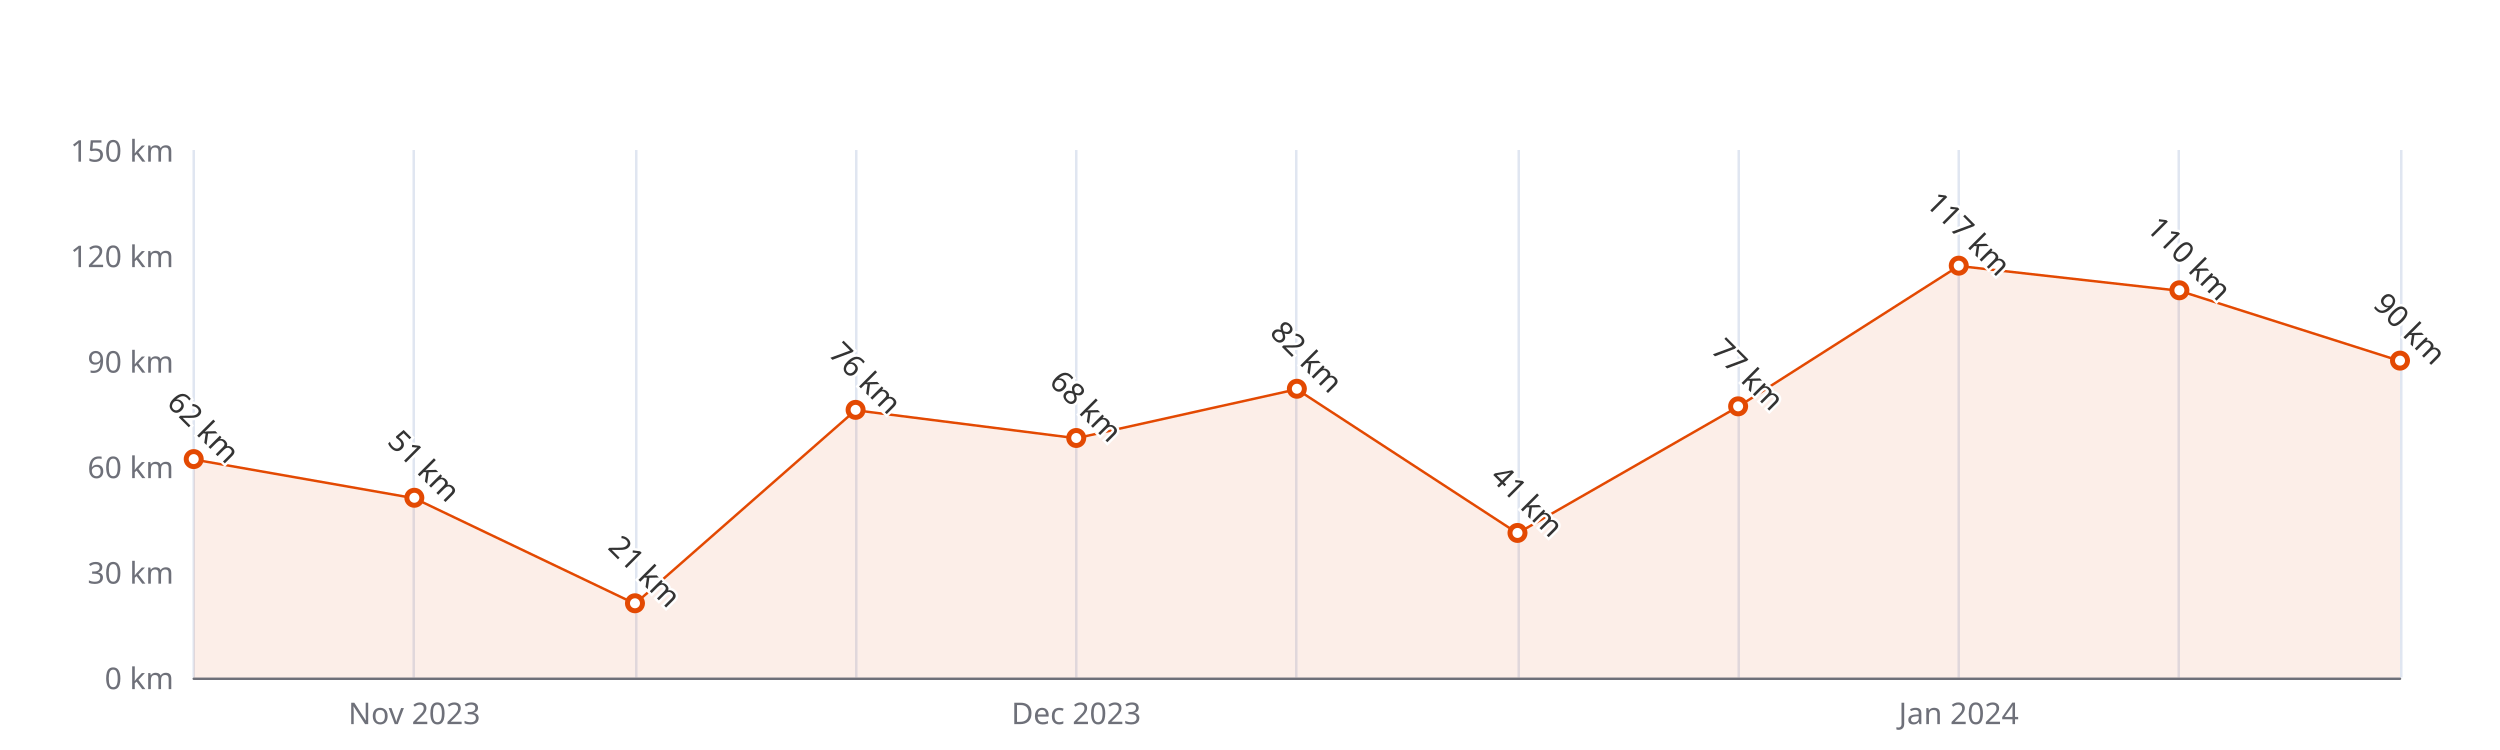
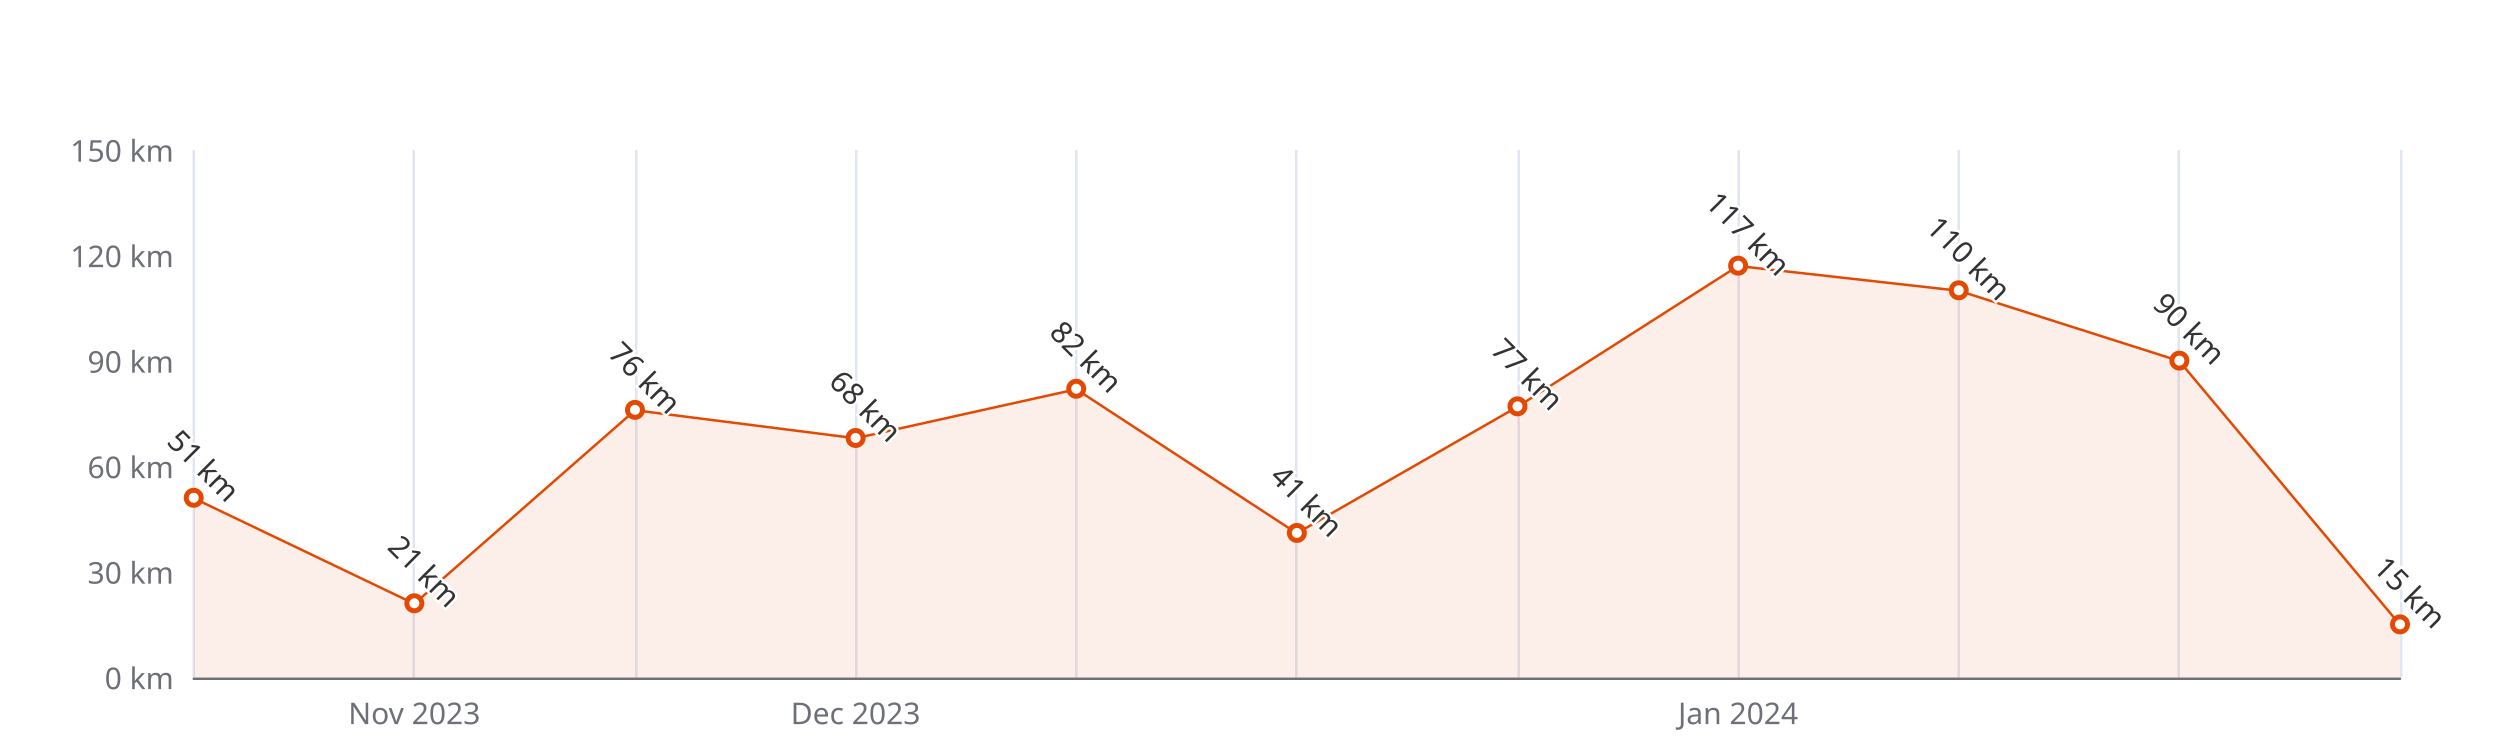
<svg xmlns="http://www.w3.org/2000/svg" width="1000" height="300" version="1.1" baseProfile="full" viewBox="0 0 1000 300">
  <rect width="1000" height="300" x="0" y="0" id="0" fill="#ffffff" />
  <path d="M77.5 60L77.5 271" fill="none" stroke="#E0E6F1" />
  <path d="M165.5 60L165.5 271" fill="none" stroke="#E0E6F1" />
  <path d="M254.5 60L254.5 271" fill="none" stroke="#E0E6F1" />
  <path d="M342.5 60L342.5 271" fill="none" stroke="#E0E6F1" />
  <path d="M430.5 60L430.5 271" fill="none" stroke="#E0E6F1" />
  <path d="M518.5 60L518.5 271" fill="none" stroke="#E0E6F1" />
  <path d="M607.5 60L607.5 271" fill="none" stroke="#E0E6F1" />
  <path d="M695.5 60L695.5 271" fill="none" stroke="#E0E6F1" />
  <path d="M783.5 60L783.5 271" fill="none" stroke="#E0E6F1" />
  <path d="M871.5 60L871.5 271" fill="none" stroke="#E0E6F1" />
  <path d="M960.5 60L960.5 271" fill="none" stroke="#E0E6F1" />
  <path d="M77.5 271.5L960 271.5" fill="none" stroke="#6E7079" stroke-linecap="round" />
  <text dominant-baseline="central" text-anchor="end" style="font-size:12px;font-family:sans-serif;" xml:space="preserve" transform="translate(69.48 271)" fill="#6E7079">0 km</text>
  <text dominant-baseline="central" text-anchor="end" style="font-size:12px;font-family:sans-serif;" xml:space="preserve" transform="translate(69.48 228.8)" fill="#6E7079">30 km</text>
  <text dominant-baseline="central" text-anchor="end" style="font-size:12px;font-family:sans-serif;" xml:space="preserve" transform="translate(69.48 186.6)" fill="#6E7079">60 km</text>
  <text dominant-baseline="central" text-anchor="end" style="font-size:12px;font-family:sans-serif;" xml:space="preserve" transform="translate(69.48 144.4)" fill="#6E7079">90 km</text>
  <text dominant-baseline="central" text-anchor="end" style="font-size:12px;font-family:sans-serif;" xml:space="preserve" transform="translate(69.48 102.2)" fill="#6E7079">120 km</text>
  <text dominant-baseline="central" text-anchor="end" style="font-size:12px;font-family:sans-serif;" xml:space="preserve" transform="translate(69.48 60)" fill="#6E7079">150 km</text>
  <text dominant-baseline="central" text-anchor="middle" style="font-size:12px;font-family:sans-serif;" xml:space="preserve" y="6" transform="translate(165.732 279)" fill="#6E7079">Nov 2023</text>
-   <text dominant-baseline="central" text-anchor="middle" style="font-size:12px;font-family:sans-serif;" xml:space="preserve" y="6" transform="translate(430.488 279)" fill="#6E7079">Dec 2023</text>
-   <text dominant-baseline="central" text-anchor="middle" style="font-size:12px;font-family:sans-serif;" xml:space="preserve" y="6" transform="translate(783.496 279)" fill="#6E7079">Jan 2024</text>
+   <text dominant-baseline="central" text-anchor="middle" style="font-size:12px;font-family:sans-serif;" xml:space="preserve" y="6" transform="translate(342.236 279)" fill="#6E7079">Dec 2023</text>
+   <text dominant-baseline="central" text-anchor="middle" style="font-size:12px;font-family:sans-serif;" xml:space="preserve" y="6" transform="translate(695.244 279)" fill="#6E7079">Jan 2024</text>
  <g clip-path="url(#zr5-c0)">
-     <path d="M77.5 183.8L165.7 199.3L254 241.5L342.2 164.1L430.5 175.3L518.7 155.7L607 213.3L695.2 162.7L783.5 106.4L871.7 116.3L960 144.4L960 271L871.7 271L783.5 271L695.2 271L607 271L518.7 271L430.5 271L342.2 271L254 271L165.7 271L77.5 271Z" fill="rgb(227,73,2)" fill-opacity="0.09" />
-     <path d="M77.5 183.8L165.7 199.3L254 241.5L342.2 164.1L430.5 175.3L518.7 155.7L607 213.3L695.2 162.7L783.5 106.4L871.7 116.3L960 144.4" fill="none" stroke="#E34902" stroke-linejoin="bevel" />
+     <path d="M77.5 199.3L165.7 241.5L254 164.1L342.2 175.3L430.5 155.7L518.7 213.3L607 162.7L695.2 106.4L783.5 116.3L871.7 144.4L960 249.9L960 271L871.7 271L783.5 271L695.2 271L607 271L518.7 271L430.5 271L342.2 271L254 271L165.7 271L77.5 271Z" fill="rgb(227,73,2)" fill-opacity="0.09" />
+     <path d="M77.5 199.3L165.7 241.5L254 164.1L342.2 175.3L430.5 155.7L518.7 213.3L607 162.7L695.2 106.4L783.5 116.3L871.7 144.4L960 249.9" fill="none" stroke="#E34902" stroke-linejoin="bevel" />
  </g>
-   <path d="M1 0A1 1 0 1 1 1 -0.1A1 1 0 0 1 1 0" transform="matrix(3,0,0,3,77.48,183.7867)" fill="#fff" stroke="#E34902" stroke-width="0.667" />
-   <path d="M1 0A1 1 0 1 1 1 -0.1A1 1 0 0 1 1 0" transform="matrix(3,0,0,3,165.732,199.26)" fill="#fff" stroke="#E34902" stroke-width="0.667" />
-   <path d="M1 0A1 1 0 1 1 1 -0.1A1 1 0 0 1 1 0" transform="matrix(3,0,0,3,253.984,241.46)" fill="#fff" stroke="#E34902" stroke-width="0.667" />
-   <path d="M1 0A1 1 0 1 1 1 -0.1A1 1 0 0 1 1 0" transform="matrix(3,0,0,3,342.236,164.0933)" fill="#fff" stroke="#E34902" stroke-width="0.667" />
-   <path d="M1 0A1 1 0 1 1 1 -0.1A1 1 0 0 1 1 0" transform="matrix(3,0,0,3,430.488,175.3467)" fill="#fff" stroke="#E34902" stroke-width="0.667" />
-   <path d="M1 0A1 1 0 1 1 1 -0.1A1 1 0 0 1 1 0" transform="matrix(3,0,0,3,518.74,155.6533)" fill="#fff" stroke="#E34902" stroke-width="0.667" />
-   <path d="M1 0A1 1 0 1 1 1 -0.1A1 1 0 0 1 1 0" transform="matrix(3,0,0,3,606.992,213.3267)" fill="#fff" stroke="#E34902" stroke-width="0.667" />
-   <path d="M1 0A1 1 0 1 1 1 -0.1A1 1 0 0 1 1 0" transform="matrix(3,0,0,3,695.244,162.6867)" fill="#fff" stroke="#E34902" stroke-width="0.667" />
-   <path d="M1 0A1 1 0 1 1 1 -0.1A1 1 0 0 1 1 0" transform="matrix(3,0,0,3,783.496,106.42)" fill="#fff" stroke="#E34902" stroke-width="0.667" />
-   <path d="M1 0A1 1 0 1 1 1 -0.1A1 1 0 0 1 1 0" transform="matrix(3,0,0,3,871.748,116.2667)" fill="#fff" stroke="#E34902" stroke-width="0.667" />
-   <path d="M1 0A1 1 0 1 1 1 -0.1A1 1 0 0 1 1 0" transform="matrix(3,0,0,3,960,144.4)" fill="#fff" stroke="#E34902" stroke-width="0.667" />
-   <text dominant-baseline="central" text-anchor="middle" style="font-size:12px;font-family:sans-serif;" xml:space="preserve" y="-6" transform="matrix(0.707,0.707,-0.707,0.707,77.48,174.7867)" fill="#333" stroke="rgb(255,255,255)" stroke-width="2" paint-order="stroke" stroke-miterlimit="2">62 km</text>
-   <text dominant-baseline="central" text-anchor="middle" style="font-size:12px;font-family:sans-serif;" xml:space="preserve" y="-6" transform="matrix(0.707,0.707,-0.707,0.707,165.732,190.26)" fill="#333" stroke="rgb(255,255,255)" stroke-width="2" paint-order="stroke" stroke-miterlimit="2">51 km</text>
-   <text dominant-baseline="central" text-anchor="middle" style="font-size:12px;font-family:sans-serif;" xml:space="preserve" y="-6" transform="matrix(0.707,0.707,-0.707,0.707,253.984,232.46)" fill="#333" stroke="rgb(255,255,255)" stroke-width="2" paint-order="stroke" stroke-miterlimit="2">21 km</text>
-   <text dominant-baseline="central" text-anchor="middle" style="font-size:12px;font-family:sans-serif;" xml:space="preserve" y="-6" transform="matrix(0.707,0.707,-0.707,0.707,342.236,155.0933)" fill="#333" stroke="rgb(255,255,255)" stroke-width="2" paint-order="stroke" stroke-miterlimit="2">76 km</text>
-   <text dominant-baseline="central" text-anchor="middle" style="font-size:12px;font-family:sans-serif;" xml:space="preserve" y="-6" transform="matrix(0.707,0.707,-0.707,0.707,430.488,166.3467)" fill="#333" stroke="rgb(255,255,255)" stroke-width="2" paint-order="stroke" stroke-miterlimit="2">68 km</text>
-   <text dominant-baseline="central" text-anchor="middle" style="font-size:12px;font-family:sans-serif;" xml:space="preserve" y="-6" transform="matrix(0.707,0.707,-0.707,0.707,518.74,146.6533)" fill="#333" stroke="rgb(255,255,255)" stroke-width="2" paint-order="stroke" stroke-miterlimit="2">82 km</text>
-   <text dominant-baseline="central" text-anchor="middle" style="font-size:12px;font-family:sans-serif;" xml:space="preserve" y="-6" transform="matrix(0.707,0.707,-0.707,0.707,606.992,204.3267)" fill="#333" stroke="rgb(255,255,255)" stroke-width="2" paint-order="stroke" stroke-miterlimit="2">41 km</text>
-   <text dominant-baseline="central" text-anchor="middle" style="font-size:12px;font-family:sans-serif;" xml:space="preserve" y="-6" transform="matrix(0.707,0.707,-0.707,0.707,695.244,153.6867)" fill="#333" stroke="rgb(255,255,255)" stroke-width="2" paint-order="stroke" stroke-miterlimit="2">77 km</text>
-   <text dominant-baseline="central" text-anchor="middle" style="font-size:12px;font-family:sans-serif;" xml:space="preserve" y="-6" transform="matrix(0.707,0.707,-0.707,0.707,783.496,97.42)" fill="#333" stroke="rgb(255,255,255)" stroke-width="2" paint-order="stroke" stroke-miterlimit="2">117 km</text>
-   <text dominant-baseline="central" text-anchor="middle" style="font-size:12px;font-family:sans-serif;" xml:space="preserve" y="-6" transform="matrix(0.707,0.707,-0.707,0.707,871.748,107.2667)" fill="#333" stroke="rgb(255,255,255)" stroke-width="2" paint-order="stroke" stroke-miterlimit="2">110 km</text>
-   <text dominant-baseline="central" text-anchor="middle" style="font-size:12px;font-family:sans-serif;" xml:space="preserve" y="-6" transform="matrix(0.707,0.707,-0.707,0.707,960,135.4)" fill="#333" stroke="rgb(255,255,255)" stroke-width="2" paint-order="stroke" stroke-miterlimit="2">90 km</text>
+   <path d="M1 0A1 1 0 1 1 1 -0.1A1 1 0 0 1 1 0" transform="matrix(3,0,0,3,77.48,199.26)" fill="#fff" stroke="#E34902" stroke-width="0.667" />
+   <path d="M1 0A1 1 0 1 1 1 -0.1A1 1 0 0 1 1 0" transform="matrix(3,0,0,3,165.732,241.46)" fill="#fff" stroke="#E34902" stroke-width="0.667" />
+   <path d="M1 0A1 1 0 1 1 1 -0.1A1 1 0 0 1 1 0" transform="matrix(3,0,0,3,253.984,164.0933)" fill="#fff" stroke="#E34902" stroke-width="0.667" />
+   <path d="M1 0A1 1 0 1 1 1 -0.1A1 1 0 0 1 1 0" transform="matrix(3,0,0,3,342.236,175.3467)" fill="#fff" stroke="#E34902" stroke-width="0.667" />
+   <path d="M1 0A1 1 0 1 1 1 -0.1A1 1 0 0 1 1 0" transform="matrix(3,0,0,3,430.488,155.6533)" fill="#fff" stroke="#E34902" stroke-width="0.667" />
+   <path d="M1 0A1 1 0 1 1 1 -0.1A1 1 0 0 1 1 0" transform="matrix(3,0,0,3,518.74,213.3267)" fill="#fff" stroke="#E34902" stroke-width="0.667" />
+   <path d="M1 0A1 1 0 1 1 1 -0.1A1 1 0 0 1 1 0" transform="matrix(3,0,0,3,606.992,162.6867)" fill="#fff" stroke="#E34902" stroke-width="0.667" />
+   <path d="M1 0A1 1 0 1 1 1 -0.1A1 1 0 0 1 1 0" transform="matrix(3,0,0,3,695.244,106.42)" fill="#fff" stroke="#E34902" stroke-width="0.667" />
+   <path d="M1 0A1 1 0 1 1 1 -0.1A1 1 0 0 1 1 0" transform="matrix(3,0,0,3,783.496,116.2667)" fill="#fff" stroke="#E34902" stroke-width="0.667" />
+   <path d="M1 0A1 1 0 1 1 1 -0.1A1 1 0 0 1 1 0" transform="matrix(3,0,0,3,871.748,144.4)" fill="#fff" stroke="#E34902" stroke-width="0.667" />
+   <path d="M1 0A1 1 0 1 1 1 -0.1A1 1 0 0 1 1 0" transform="matrix(3,0,0,3,960,249.9)" fill="#fff" stroke="#E34902" stroke-width="0.667" />
+   <text dominant-baseline="central" text-anchor="middle" style="font-size:12px;font-family:sans-serif;" xml:space="preserve" y="-6" transform="matrix(0.707,0.707,-0.707,0.707,77.48,190.26)" fill="#333" stroke="rgb(255,255,255)" stroke-width="2" paint-order="stroke" stroke-miterlimit="2">51 km</text>
+   <text dominant-baseline="central" text-anchor="middle" style="font-size:12px;font-family:sans-serif;" xml:space="preserve" y="-6" transform="matrix(0.707,0.707,-0.707,0.707,165.732,232.46)" fill="#333" stroke="rgb(255,255,255)" stroke-width="2" paint-order="stroke" stroke-miterlimit="2">21 km</text>
+   <text dominant-baseline="central" text-anchor="middle" style="font-size:12px;font-family:sans-serif;" xml:space="preserve" y="-6" transform="matrix(0.707,0.707,-0.707,0.707,253.984,155.0933)" fill="#333" stroke="rgb(255,255,255)" stroke-width="2" paint-order="stroke" stroke-miterlimit="2">76 km</text>
+   <text dominant-baseline="central" text-anchor="middle" style="font-size:12px;font-family:sans-serif;" xml:space="preserve" y="-6" transform="matrix(0.707,0.707,-0.707,0.707,342.236,166.3467)" fill="#333" stroke="rgb(255,255,255)" stroke-width="2" paint-order="stroke" stroke-miterlimit="2">68 km</text>
+   <text dominant-baseline="central" text-anchor="middle" style="font-size:12px;font-family:sans-serif;" xml:space="preserve" y="-6" transform="matrix(0.707,0.707,-0.707,0.707,430.488,146.6533)" fill="#333" stroke="rgb(255,255,255)" stroke-width="2" paint-order="stroke" stroke-miterlimit="2">82 km</text>
+   <text dominant-baseline="central" text-anchor="middle" style="font-size:12px;font-family:sans-serif;" xml:space="preserve" y="-6" transform="matrix(0.707,0.707,-0.707,0.707,518.74,204.3267)" fill="#333" stroke="rgb(255,255,255)" stroke-width="2" paint-order="stroke" stroke-miterlimit="2">41 km</text>
+   <text dominant-baseline="central" text-anchor="middle" style="font-size:12px;font-family:sans-serif;" xml:space="preserve" y="-6" transform="matrix(0.707,0.707,-0.707,0.707,606.992,153.6867)" fill="#333" stroke="rgb(255,255,255)" stroke-width="2" paint-order="stroke" stroke-miterlimit="2">77 km</text>
+   <text dominant-baseline="central" text-anchor="middle" style="font-size:12px;font-family:sans-serif;" xml:space="preserve" y="-6" transform="matrix(0.707,0.707,-0.707,0.707,695.244,97.42)" fill="#333" stroke="rgb(255,255,255)" stroke-width="2" paint-order="stroke" stroke-miterlimit="2">117 km</text>
+   <text dominant-baseline="central" text-anchor="middle" style="font-size:12px;font-family:sans-serif;" xml:space="preserve" y="-6" transform="matrix(0.707,0.707,-0.707,0.707,783.496,107.2667)" fill="#333" stroke="rgb(255,255,255)" stroke-width="2" paint-order="stroke" stroke-miterlimit="2">110 km</text>
+   <text dominant-baseline="central" text-anchor="middle" style="font-size:12px;font-family:sans-serif;" xml:space="preserve" y="-6" transform="matrix(0.707,0.707,-0.707,0.707,871.748,135.4)" fill="#333" stroke="rgb(255,255,255)" stroke-width="2" paint-order="stroke" stroke-miterlimit="2">90 km</text>
+   <text dominant-baseline="central" text-anchor="middle" style="font-size:12px;font-family:sans-serif;" xml:space="preserve" y="-6" transform="matrix(0.707,0.707,-0.707,0.707,960,240.9)" fill="#333" stroke="rgb(255,255,255)" stroke-width="2" paint-order="stroke" stroke-miterlimit="2">15 km</text>
  <defs>
    <clipPath id="zr5-c0">
      <path d="M76 59.5l884 0l0 212l-884 0Z" fill="#000" />
    </clipPath>
  </defs>
</svg>
